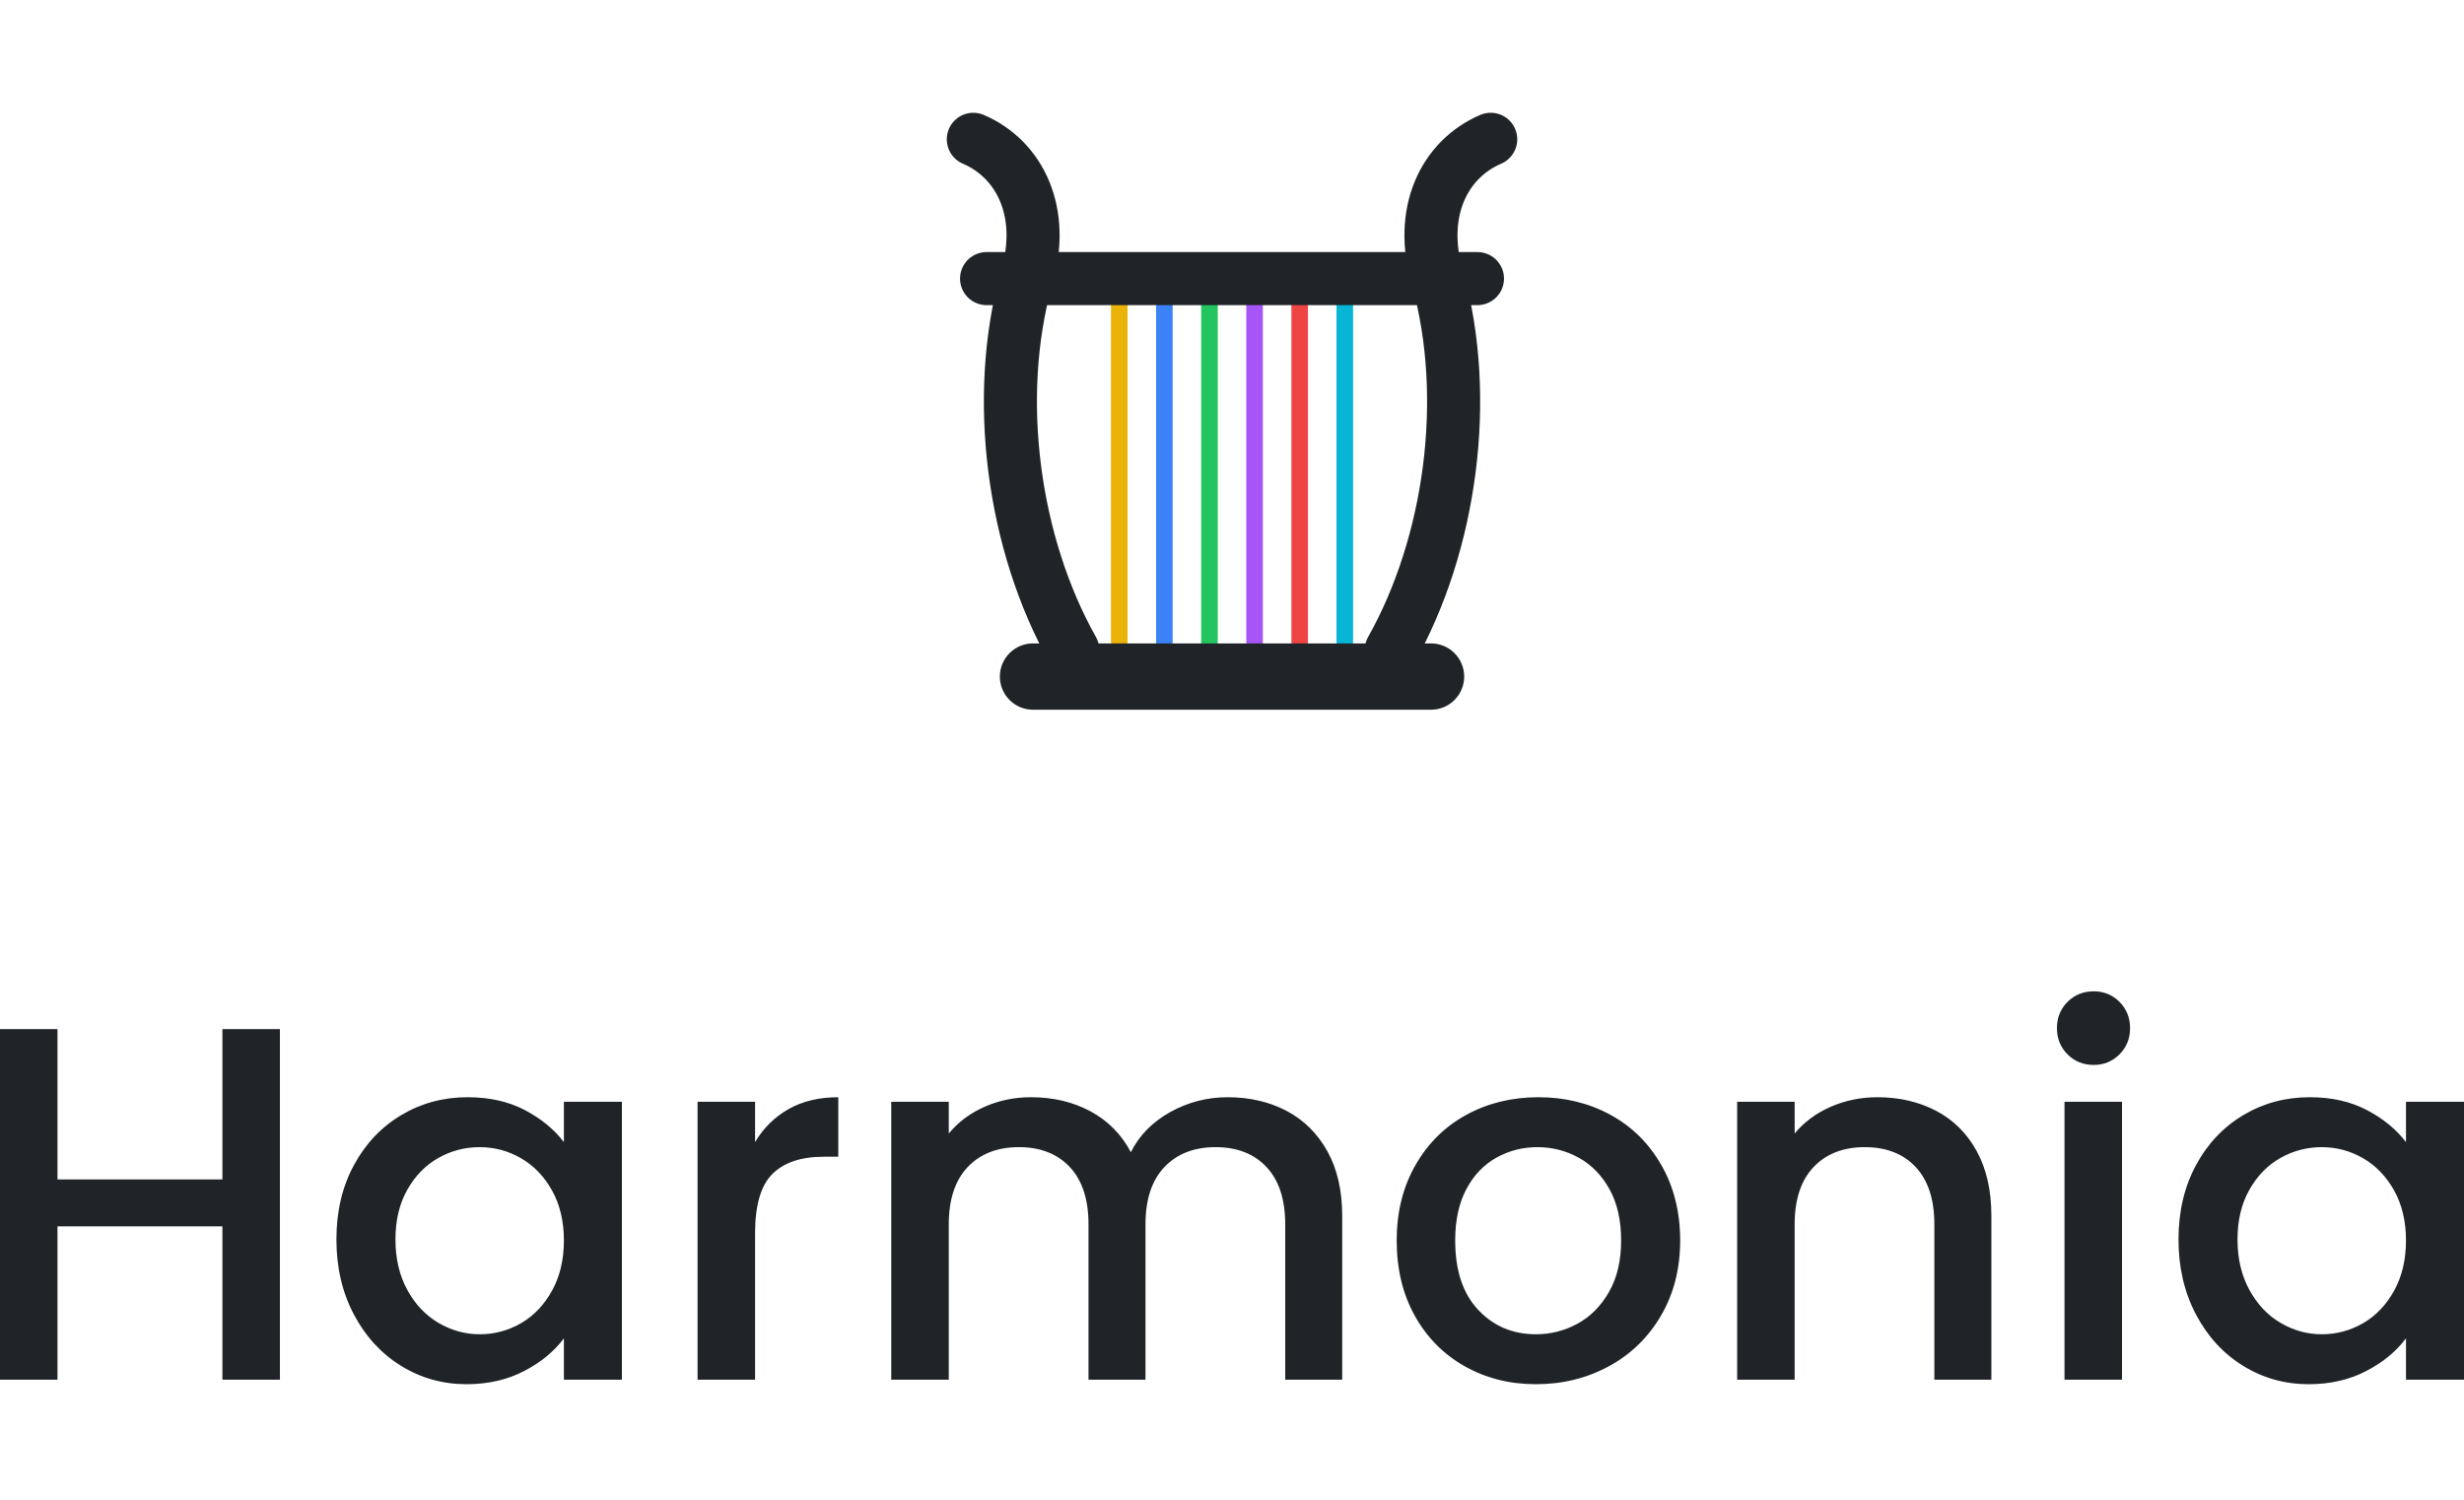
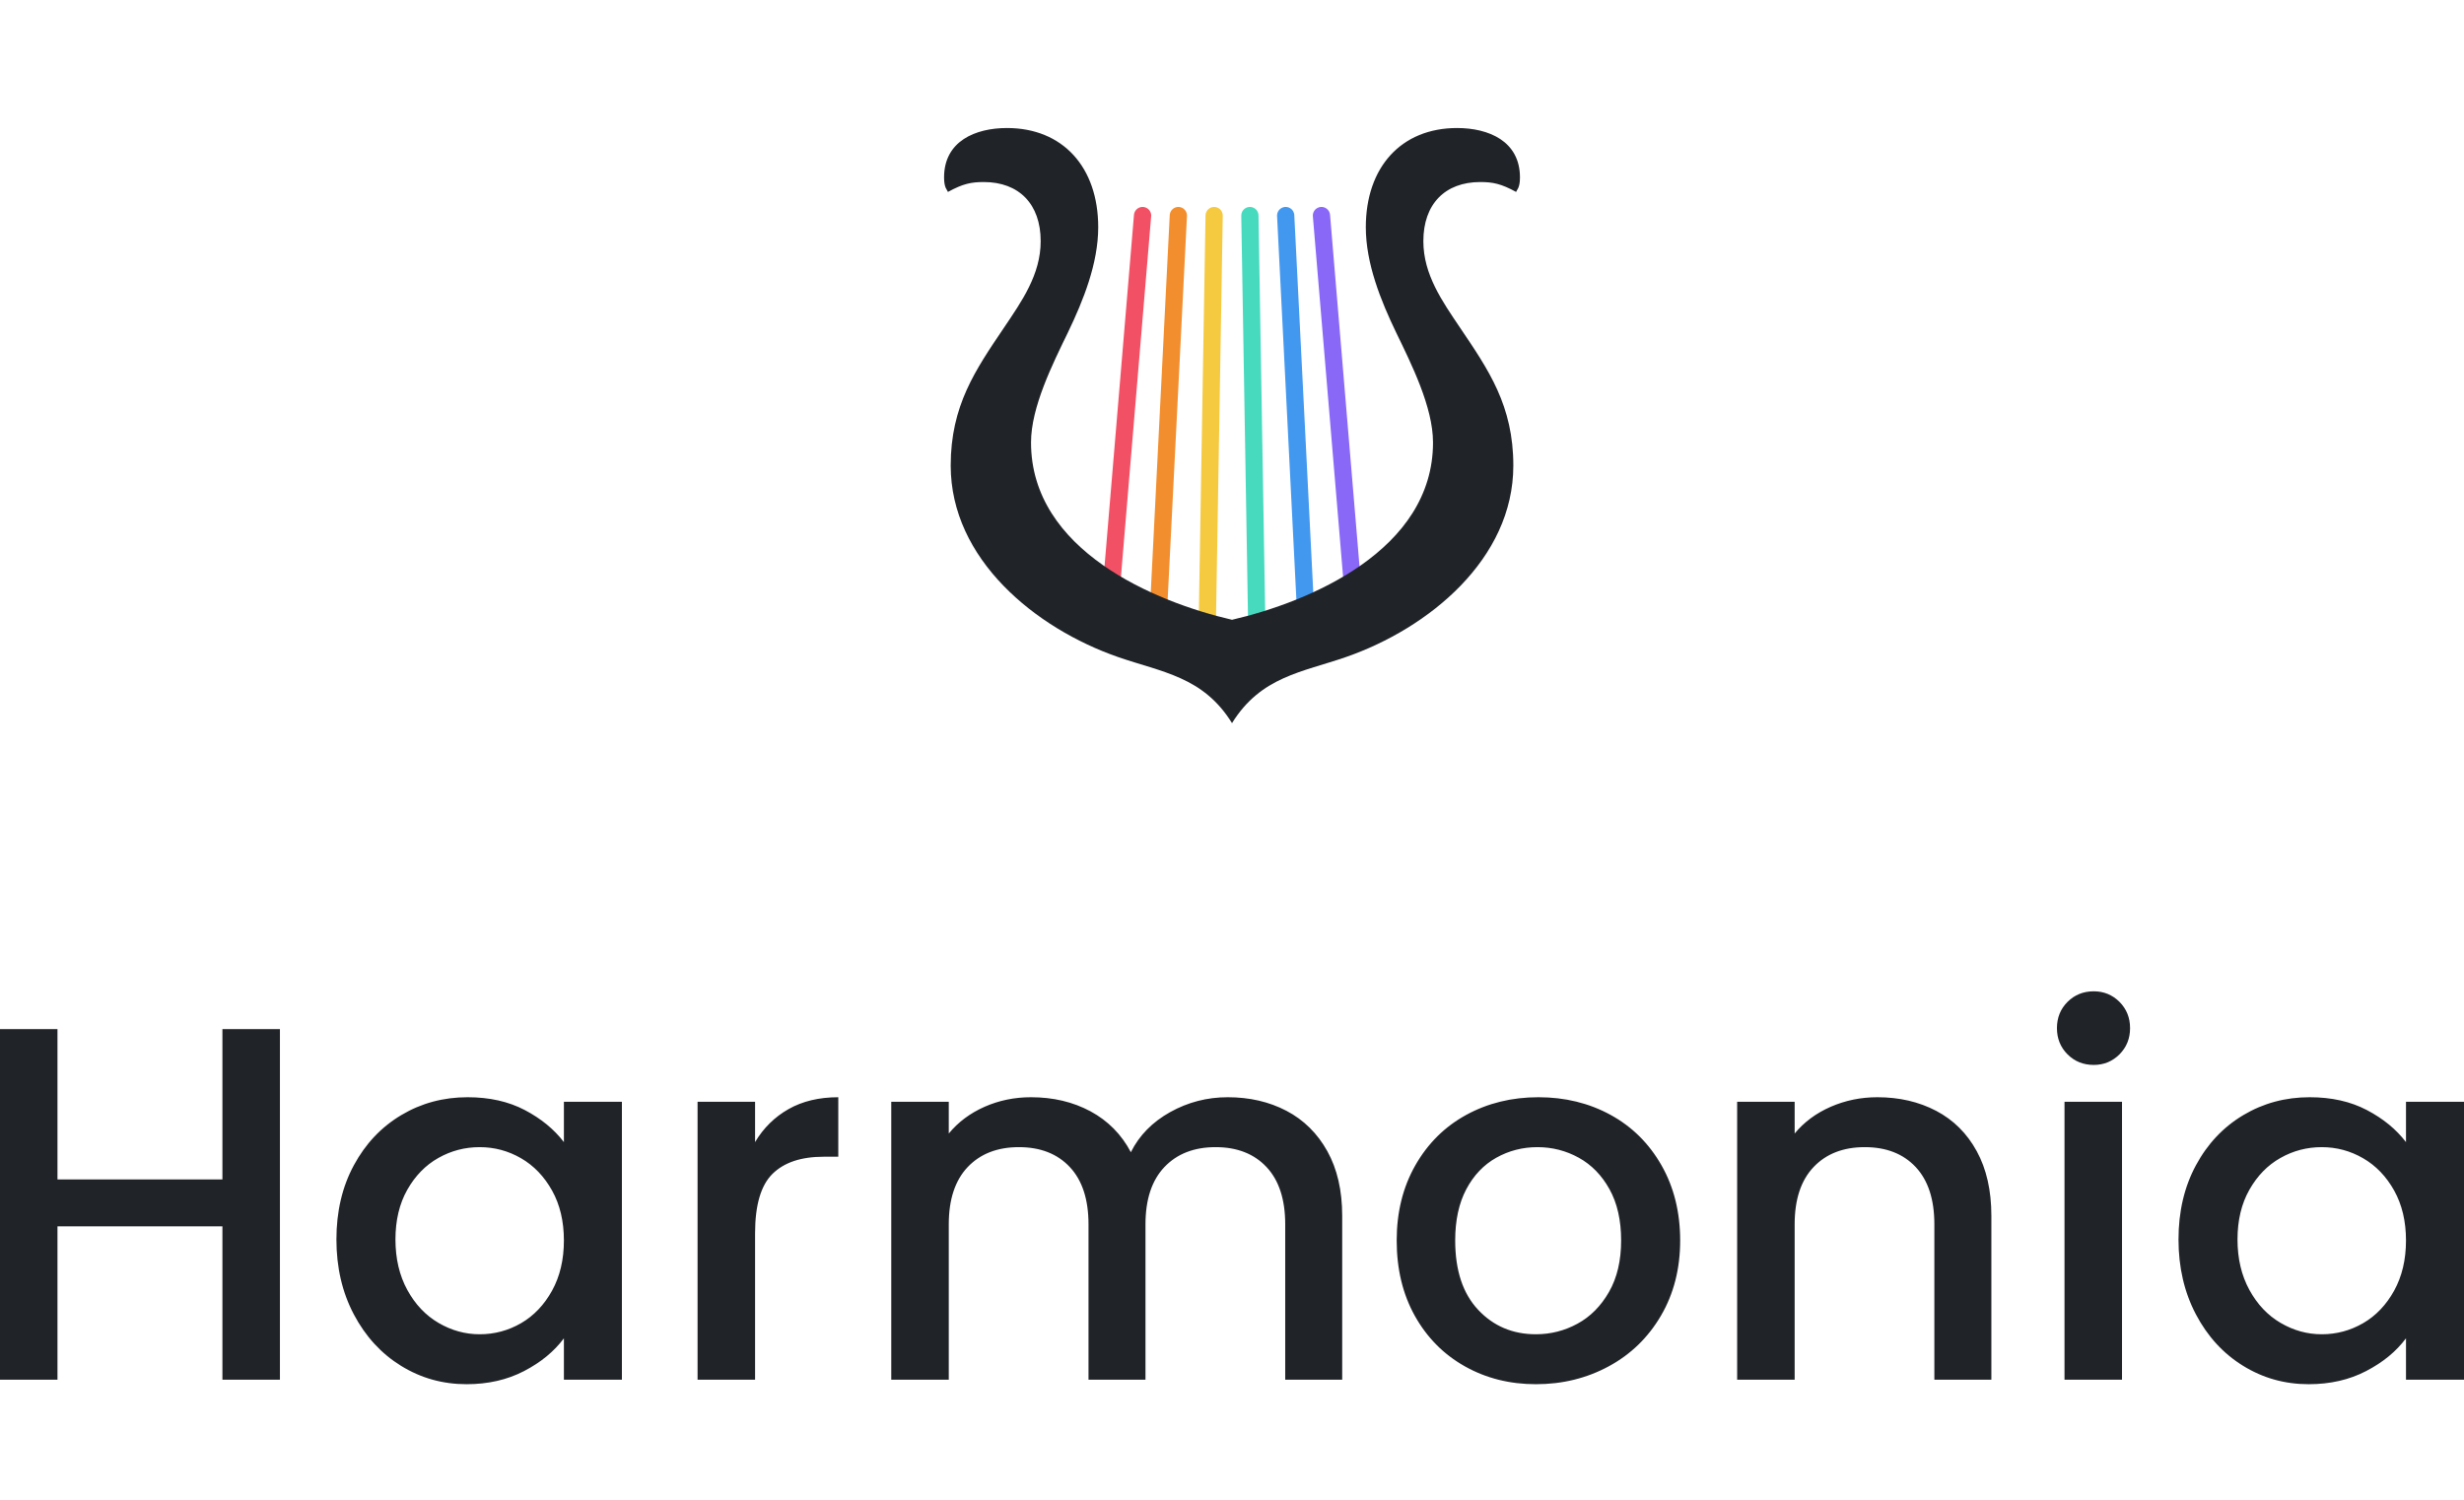
<svg xmlns="http://www.w3.org/2000/svg" viewBox="0 0 742.91 452" width="742.91" height="452" role="img">
  <g transform="translate(243.46 0) scale(1)">
-     <rect x="91.5" y="84" width="5" height="112" rx="2.5" fill="#EAB308" />
-     <rect x="105.1" y="84" width="5" height="112" rx="2.5" fill="#3B82F6" />
-     <rect x="118.7" y="84" width="5" height="112" rx="2.5" fill="#22C55E" />
-     <rect x="132.3" y="84" width="5" height="112" rx="2.5" fill="#A855F7" />
-     <rect x="145.9" y="84" width="5" height="112" rx="2.5" fill="#EF4444" />
-     <rect x="159.5" y="84" width="5" height="112" rx="2.5" fill="#06B6D4" />
-     <path fill="none" stroke="#202328" stroke-width="16" stroke-linecap="round" stroke-linejoin="round" d="M80 196 C62 164 56 120 66 84 C72 64 64 48 50 42 M 176 196 C 194 164 200 120 190 84 C 184 64 192 48 206 42 M54 84 H202" />
-     <rect x="58" y="194" width="140" height="20" rx="10.0" fill="#202328" />
+     <g stroke-width="5.2" stroke-linecap="round">
+       <line x1="101.03" y1="65" x2="90.64" y2="189" stroke="#F25165" />
+       <line x1="111.82" y1="65" x2="105.58" y2="189" stroke="#F28E2E" />
+       <line x1="122.61" y1="65" x2="120.53" y2="189" stroke="#F5CA40" />
+       <line x1="133.39" y1="65" x2="135.47" y2="189" stroke="#48DABF" />
+       <line x1="144.18" y1="65" x2="150.42" y2="189" stroke="#4298EF" />
+       <line x1="154.97" y1="65" x2="165.36" y2="189" stroke="#8968F7" />
+     </g>
+     <path fill="#202328" d="M128 218.04C119.28 203.98 106.88 202.71 93.64 198.11C68.74 189.47 43.18 168.62 43.18 140.38C43.18 122.29 50.66 111.54 59.2 98.87C64.61 90.83 70.31 82.81 70.31 72.71C70.31 61.52 63.76 54.89 53.17 54.89C49.36 54.89 46.84 55.4 42.33 57.88C42.17 57.22 41.18 56.78 41.18 53.52C41.18 42.53 50.65 38.6 60.15 38.6C76.97 38.6 87.66 50.4 87.66 68.52C87.66 79.42 83.17 90.6 78.51 100.27C73.93 109.75 67.4 122.72 67.4 133.41C67.4 165.99 104.8 181.5 128 186.88C151.2 181.5 188.6 165.99 188.6 133.41C188.6 122.72 182.07 109.75 177.49 100.27C172.83 90.6 168.34 79.42 168.34 68.52C168.34 50.4 179.03 38.6 195.85 38.6C205.35 38.6 214.82 42.53 214.82 53.52C214.82 56.78 213.83 57.22 213.67 57.88C209.16 55.4 206.64 54.89 202.83 54.89C192.24 54.89 185.69 61.52 185.69 72.71C185.69 82.81 191.39 90.83 196.8 98.87C205.34 111.54 212.82 122.29 212.82 140.38C212.82 168.62 187.26 189.47 162.36 198.11C149.12 202.71 136.72 203.98 128 218.04Z" />
  </g>
  <g transform="translate(0 236)">
    <path fill="#202328" transform="translate(-11.41 0)" d="M95.81 74.3L95.81 180L78.47 180L78.47 133.77L28.74 133.77L28.74 180L11.41 180L11.41 74.3L28.74 74.3L28.74 119.62L78.47 119.62L78.47 74.3ZM112.84 137.72Q112.84 125.1 118.09 115.37Q123.34 105.63 132.39 100.23Q141.43 94.84 152.38 94.84Q162.27 94.84 169.65 98.71Q177.02 102.59 181.43 108.37L181.43 96.2L198.92 96.2L198.92 180L181.43 180L181.43 167.53Q177.02 173.46 169.42 177.41Q161.81 181.37 152.08 181.37Q141.28 181.37 132.31 175.82Q123.34 170.27 118.09 160.31Q112.84 150.34 112.84 137.72ZM181.43 138.03Q181.43 129.36 177.86 122.97Q174.28 116.58 168.51 113.24Q162.73 109.89 156.03 109.89Q149.34 109.89 143.56 113.16Q137.78 116.43 134.21 122.74Q130.64 129.05 130.64 137.72Q130.64 146.39 134.21 152.93Q137.78 159.47 143.64 162.89Q149.49 166.31 156.03 166.31Q162.73 166.31 168.51 162.97Q174.28 159.62 177.86 153.16Q181.43 146.69 181.43 138.03ZM239.07 108.37Q242.87 101.98 249.18 98.41Q255.49 94.84 264.16 94.84L264.16 112.78L259.75 112.78Q249.56 112.78 244.32 117.95Q239.07 123.12 239.07 135.9L239.07 180L221.73 180L221.73 96.2L239.07 96.2L239.07 108.37ZM381.57 94.84Q391.45 94.84 399.29 98.94Q407.12 103.05 411.61 111.11Q416.09 119.17 416.09 130.57L416.09 180L398.91 180L398.91 133.16Q398.91 121.91 393.28 115.9Q387.65 109.89 377.92 109.89Q368.19 109.89 362.48 115.9Q356.78 121.91 356.78 133.16L356.78 180L339.6 180L339.6 133.16Q339.6 121.91 333.97 115.9Q328.34 109.89 318.61 109.89Q308.88 109.89 303.17 115.9Q297.47 121.91 297.47 133.16L297.47 180L280.13 180L280.13 96.2L297.47 96.2L297.47 105.78Q301.73 100.61 308.27 97.72Q314.81 94.84 322.26 94.84Q332.3 94.84 340.2 99.09Q348.11 103.35 352.37 111.41Q356.17 103.81 364.23 99.32Q372.29 94.84 381.57 94.84ZM474.49 181.37Q462.63 181.37 453.05 175.97Q443.47 170.57 437.99 160.76Q432.52 150.95 432.52 138.03Q432.52 125.25 438.14 115.37Q443.77 105.48 453.5 100.16Q463.24 94.84 475.25 94.84Q487.27 94.84 497 100.16Q506.73 105.48 512.36 115.37Q517.99 125.25 517.99 138.03Q517.99 150.8 512.21 160.69Q506.43 170.57 496.47 175.97Q486.51 181.37 474.49 181.37ZM474.49 166.31Q481.18 166.31 487.04 163.12Q492.89 159.93 496.54 153.54Q500.19 147.15 500.19 138.03Q500.19 128.9 496.69 122.59Q493.2 116.28 487.42 113.08Q481.64 109.89 474.95 109.89Q468.26 109.89 462.55 113.08Q456.85 116.28 453.5 122.59Q450.16 128.9 450.16 138.03Q450.16 151.56 457.08 158.94Q464 166.31 474.49 166.31ZM577.45 94.84Q587.33 94.84 595.17 98.94Q603 103.05 607.41 111.11Q611.82 119.17 611.82 130.57L611.82 180L594.63 180L594.63 133.16Q594.63 121.91 589.01 115.9Q583.38 109.89 573.65 109.89Q563.91 109.89 558.21 115.9Q552.51 121.91 552.51 133.16L552.51 180L535.17 180L535.17 96.2L552.51 96.2L552.51 105.78Q556.77 100.61 563.38 97.72Q570 94.84 577.45 94.84ZM642.69 85.1Q637.98 85.1 634.78 81.91Q631.59 78.71 631.59 74Q631.59 69.29 634.78 66.09Q637.98 62.9 642.69 62.9Q647.25 62.9 650.45 66.09Q653.64 69.29 653.64 74Q653.64 78.71 650.45 81.91Q647.25 85.1 642.69 85.1ZM651.21 96.2L651.21 180L633.87 180L633.87 96.2ZM668.24 137.72Q668.24 125.1 673.49 115.37Q678.73 105.63 687.78 100.23Q696.83 94.84 707.78 94.84Q717.67 94.84 725.04 98.71Q732.42 102.59 736.83 108.37L736.83 96.2L754.32 96.2L754.32 180L736.83 180L736.83 167.53Q732.42 173.46 724.81 177.41Q717.21 181.37 707.48 181.37Q696.68 181.37 687.71 175.82Q678.73 170.27 673.49 160.31Q668.24 150.34 668.24 137.72ZM736.83 138.03Q736.83 129.36 733.26 122.97Q729.68 116.58 723.9 113.24Q718.12 109.89 711.43 109.89Q704.74 109.89 698.96 113.16Q693.18 116.43 689.61 122.74Q686.03 129.05 686.03 137.72Q686.03 146.39 689.61 152.93Q693.18 159.47 699.04 162.89Q704.89 166.31 711.43 166.31Q718.12 166.31 723.9 162.97Q729.68 159.62 733.26 153.16Q736.83 146.69 736.83 138.03Z" />
  </g>
</svg>
